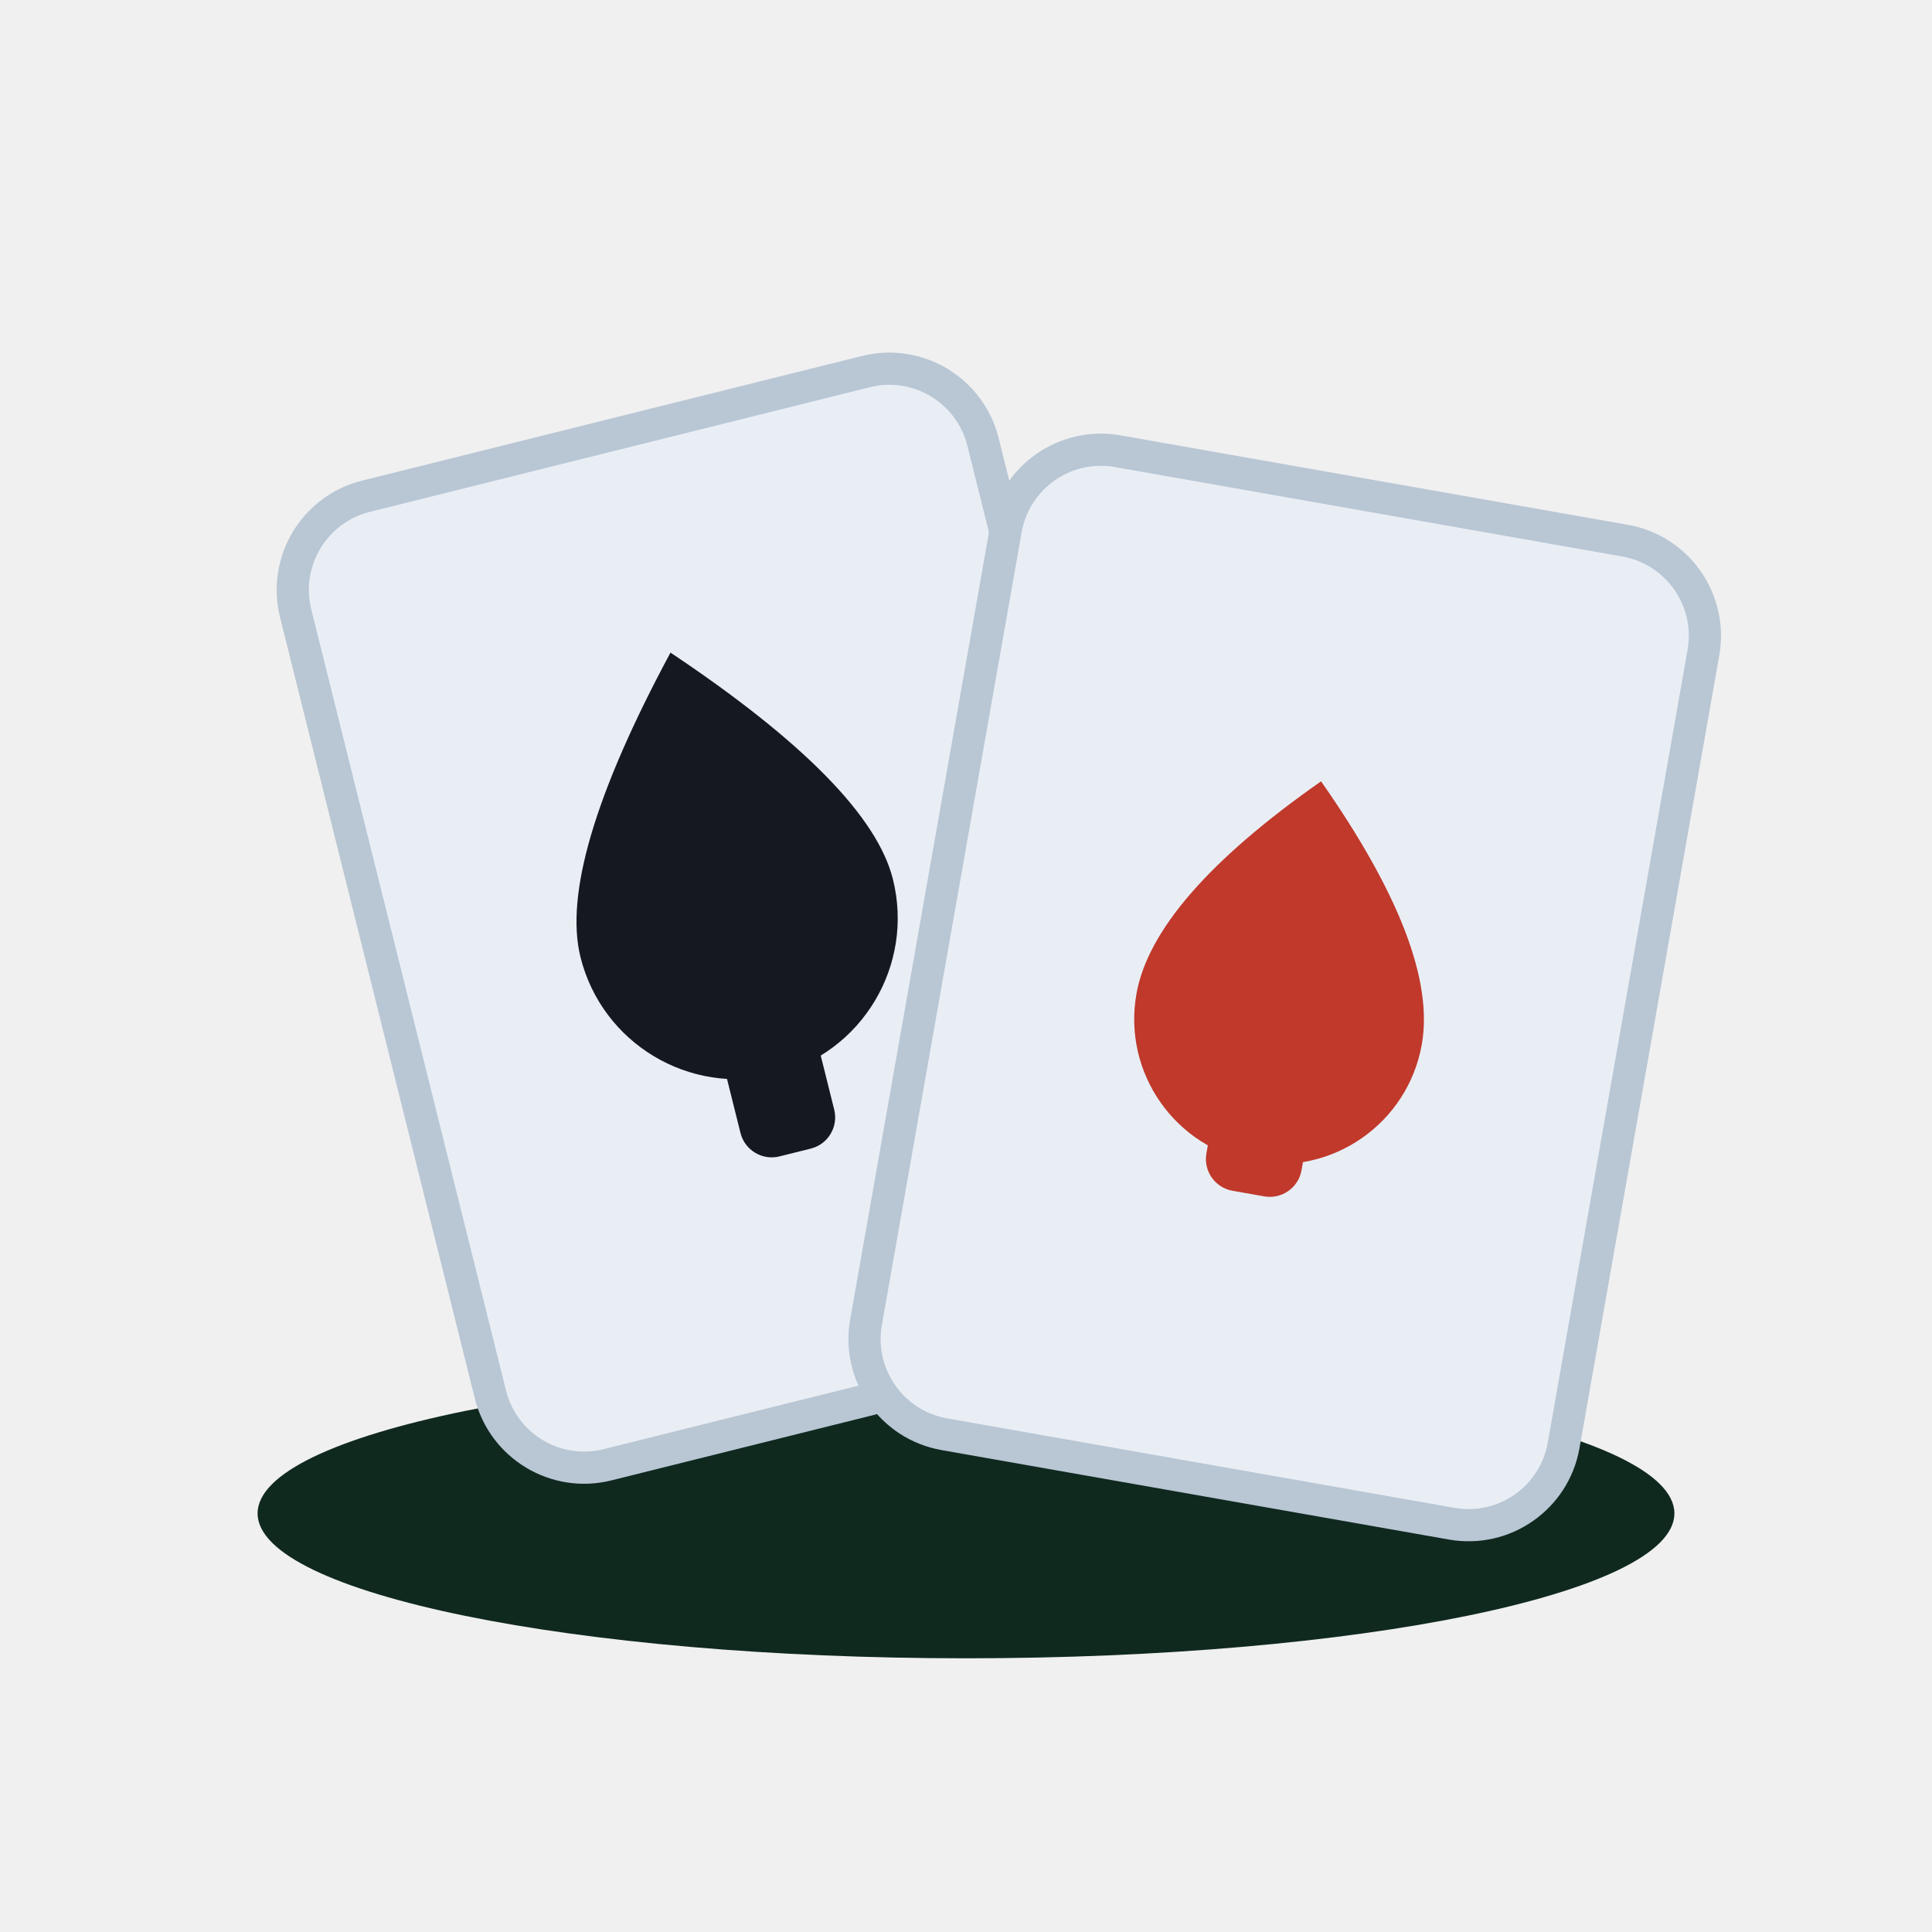
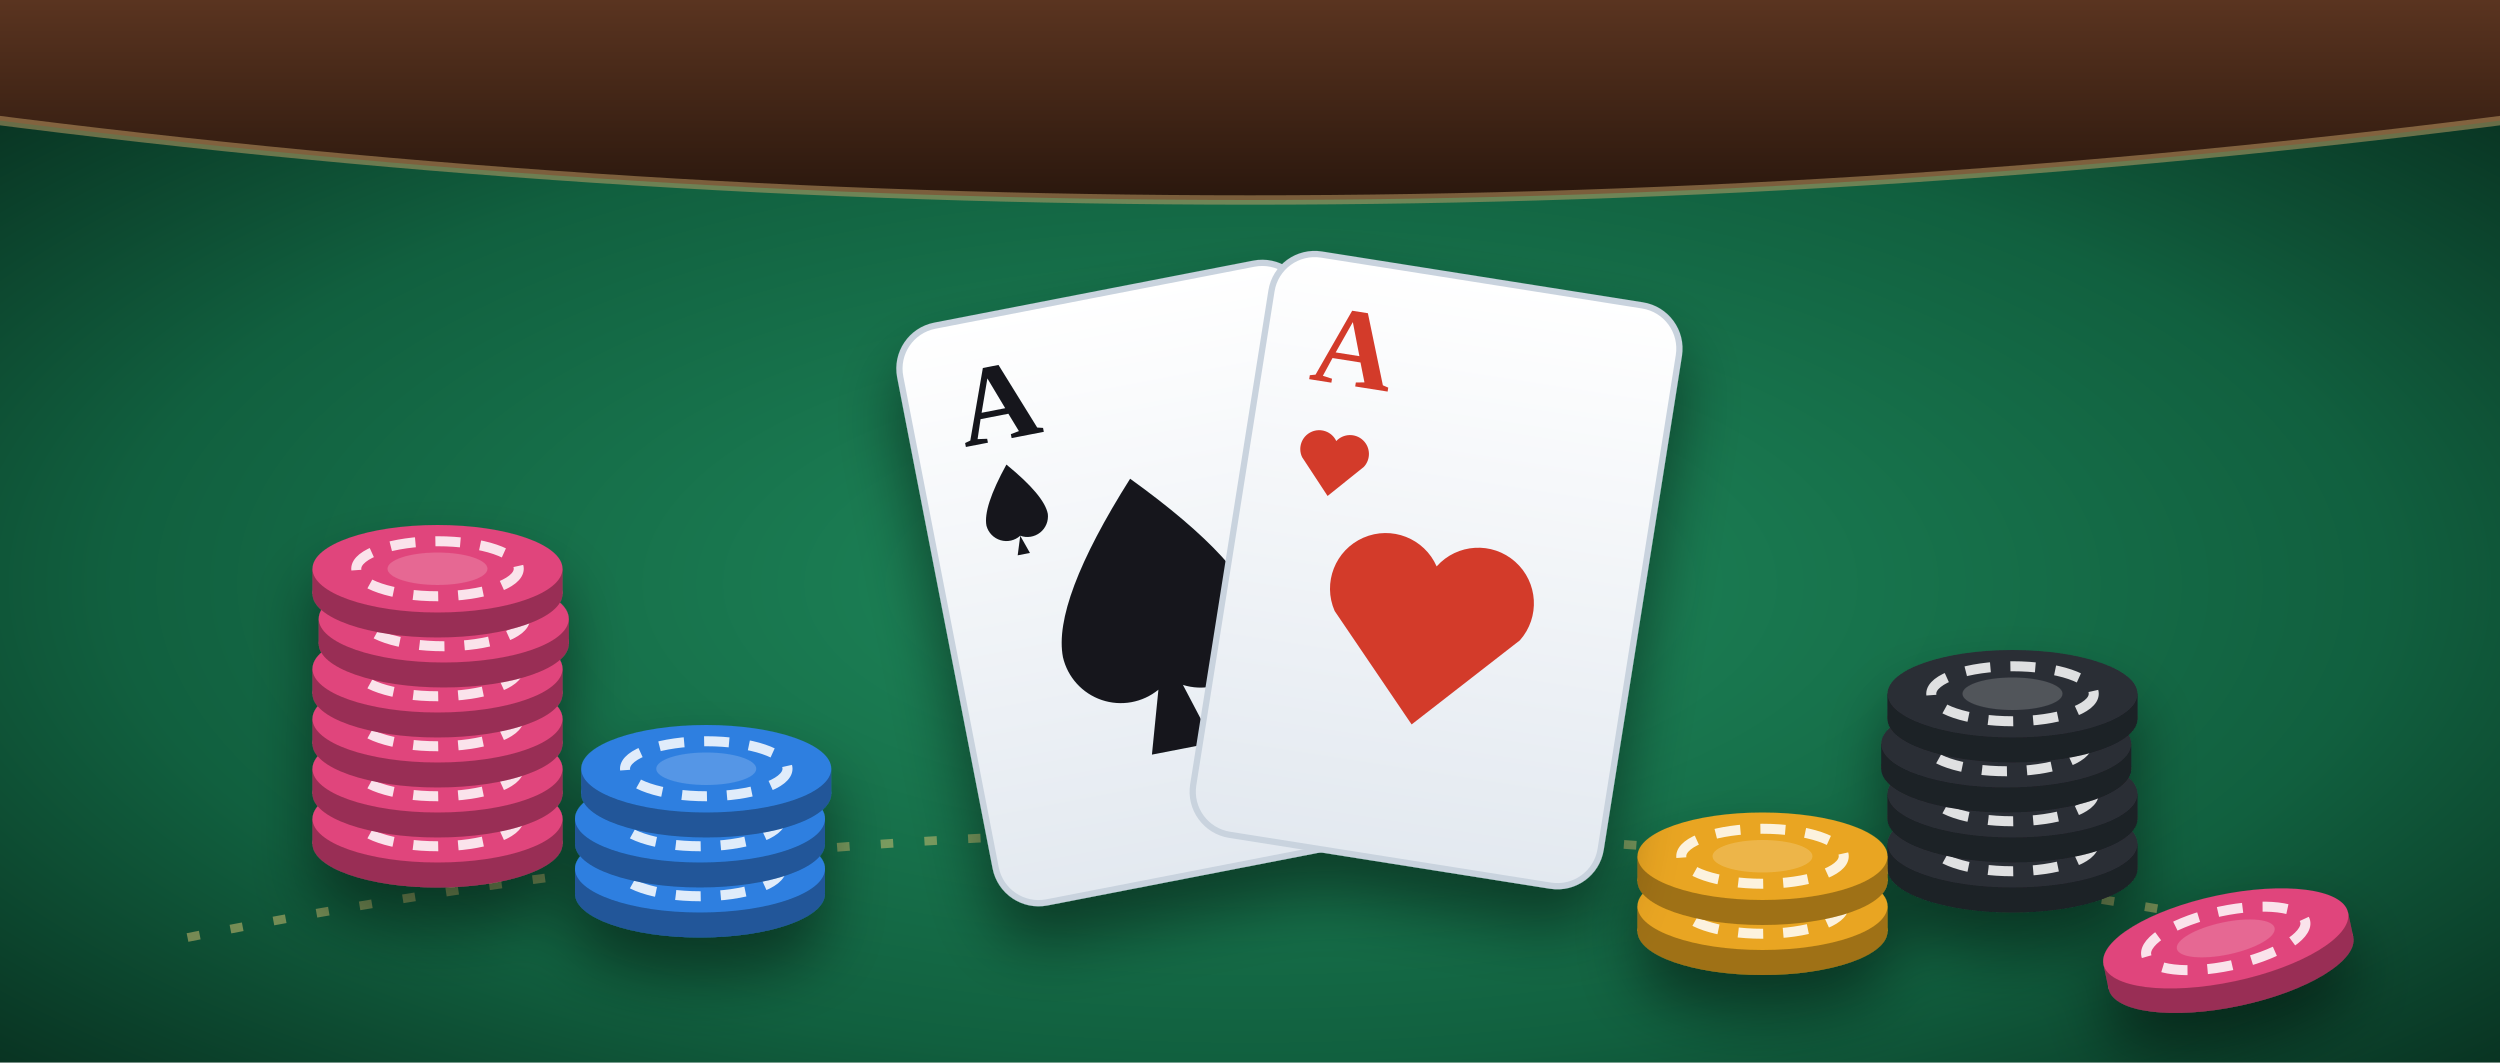
- <svg xmlns="http://www.w3.org/2000/svg" viewBox="0 0 120 120">
-   <ellipse cx="60" cy="94" rx="44" ry="9" fill="#10291f" />
-   <g transform="rotate(-14 46 58)">
-     <rect x="24" y="26" width="44" height="62" rx="6" fill="#e9eef5" stroke="#b9c6d4" stroke-width="2" />
-     <path d="M46 40 q10 11 10 17 a10 10 0 0 1 -20 0 q0 -6 10 -17 z" fill="#15191f" />
-     <rect x="43" y="60" width="6" height="12" rx="2" fill="#15191f" />
+ <svg xmlns="http://www.w3.org/2000/svg" class="scene" viewBox="0 0 400 170" preserveAspectRatio="xMidYMid slice">
+   <defs>
+     <radialGradient id="sp-felt" cx=".5" cy=".55" r=".75">
+       <stop offset="0" stop-color="#1f8a5c" />
+       <stop offset=".6" stop-color="#11603f" />
+       <stop offset="1" stop-color="#062418" />
+     </radialGradient>
+     <linearGradient id="sp-rail" x1="0" y1="0" x2="0" y2="1">
+       <stop offset="0" stop-color="#5a3420" />
+       <stop offset="1" stop-color="#2a170d" />
+     </linearGradient>
+     <linearGradient id="sp-card" x1="0" y1="0" x2="0" y2="1">
+       <stop offset="0" stop-color="#ffffff" />
+       <stop offset="1" stop-color="#e3e9f0" />
+     </linearGradient>
+     <filter id="sp-shadow" x="-30%" y="-30%" width="160%" height="160%">
+       <feDropShadow dx="0" dy="6" stdDeviation="5" flood-color="#000" flood-opacity=".45" />
+     </filter>
+     <g id="sp-chip">
+       <ellipse cx="0" cy="3" rx="20" ry="7" fill="currentColor" />
+       <rect x="-20" y="-1" width="40" height="4" fill="currentColor" />
+       <path d="M-20 -1 v4 a20 7 0 0 0 40 0 v-4 z" fill="#000" opacity=".32" />
+       <path d="M-14 1 h5 M-3 2 h6 M9 1 h5" stroke="#fff" stroke-width="4" opacity=".85" />
+       <ellipse cx="0" cy="-1" rx="20" ry="7" fill="currentColor" />
+       <ellipse cx="0" cy="-1" rx="13" ry="4.4" fill="none" stroke="#fff" stroke-width="1.6" stroke-dasharray="4 3.2" opacity=".85" />
+       <ellipse cx="0" cy="-1" rx="8" ry="2.6" fill="#fff" opacity=".18" />
+     </g>
+   </defs>
+   <rect width="400" height="170" fill="url(#sp-felt)" />
+   <path d="M-10 0 H410 V18 Q200 46 -10 18 Z" fill="url(#sp-rail)" />
+   <path d="M-10 18 Q200 46 410 18" stroke="#c9a36a" stroke-width="1.5" opacity=".5" fill="none" />
+   <path d="M30 150 Q200 116 370 150" stroke="#f3d27a" stroke-width="1.4" stroke-dasharray="2 5" opacity=".45" fill="none" />
+   <g filter="url(#sp-shadow)">
+     <g color="#e0457b">
+       <use href="#sp-chip" x="70" y="132" />
+       <use href="#sp-chip" x="70" y="124" />
+       <use href="#sp-chip" x="70" y="116" />
+       <use href="#sp-chip" x="70" y="108" />
+       <use href="#sp-chip" x="71" y="100" />
+       <use href="#sp-chip" x="70" y="92" />
+     </g>
+     <g color="#2f7fe0">
+       <use href="#sp-chip" x="112" y="140" />
+       <use href="#sp-chip" x="112" y="132" />
+       <use href="#sp-chip" x="113" y="124" />
+     </g>
  </g>
-   <g transform="rotate(10 78 60)">
-     <rect x="58" y="30" width="44" height="62" rx="6" fill="#e9eef5" stroke="#b9c6d4" stroke-width="2" />
-     <path d="M80 48 q9 9 9 15 a9 9 0 0 1 -18 0 q0 -6 9 -15 z" fill="#c0392b" />
-     <rect x="77" y="63" width="6" height="11" rx="2" fill="#c0392b" />
+   <g filter="url(#sp-shadow)">
+     <g color="#2b2f36">
+       <use href="#sp-chip" x="322" y="136" />
+       <use href="#sp-chip" x="322" y="128" />
+       <use href="#sp-chip" x="321" y="120" />
+       <use href="#sp-chip" x="322" y="112" />
+     </g>
+     <g color="#e9a520">
+       <use href="#sp-chip" x="282" y="146" />
+       <use href="#sp-chip" x="282" y="138" />
+     </g>
+     <g color="#e0457b" transform="rotate(-12 352 150)">
+       <use href="#sp-chip" x="356" y="152" />
+     </g>
+   </g>
+   <g filter="url(#sp-shadow)">
+     <g transform="rotate(-11 186 98)">
+       <rect x="152" y="46" width="66" height="94" rx="7" fill="url(#sp-card)" stroke="#c9d3de" stroke-width="1" />
+       <text x="160" y="66" font-family="Georgia,'Times New Roman',serif" font-weight="700" font-size="18" fill="#15191f">A</text>
+       <path d="M166 70 q5 6 5 9 a3.3 3.3 0 0 1 -5 2.6 l1 3 h-2 l1-3 a3.3 3.3 0 0 1 -5 -2.6 q0-3 5-9 z" fill="#15191f" />
+       <path d="M185 76 q16 17 16 26 a9.5 9.5 0 0 1 -14 8 l3 10 h-10 l3 -10 a9.5 9.5 0 0 1 -14 -8 q0 -9 16 -26 z" fill="#15191f" />
+     </g>
+     <g transform="rotate(9 228 96)">
+       <rect x="196" y="44" width="66" height="94" rx="7" fill="url(#sp-card)" stroke="#c9d3de" stroke-width="1" />
+       <text x="204" y="64" font-family="Georgia,'Times New Roman',serif" font-weight="700" font-size="18" fill="#d33a2c">A</text>
+       <path d="M210 82 l-5 -5.5 a3 3 0 0 1 5 -3.4 a3 3 0 0 1 5 3.4 z" fill="#d33a2c" />
+       <path d="M229 116 l-15 -16 a8.6 8.6 0 0 1 15 -9.6 a8.6 8.6 0 0 1 15 9.6 z" fill="#d33a2c" />
+     </g>
  </g>
</svg>
